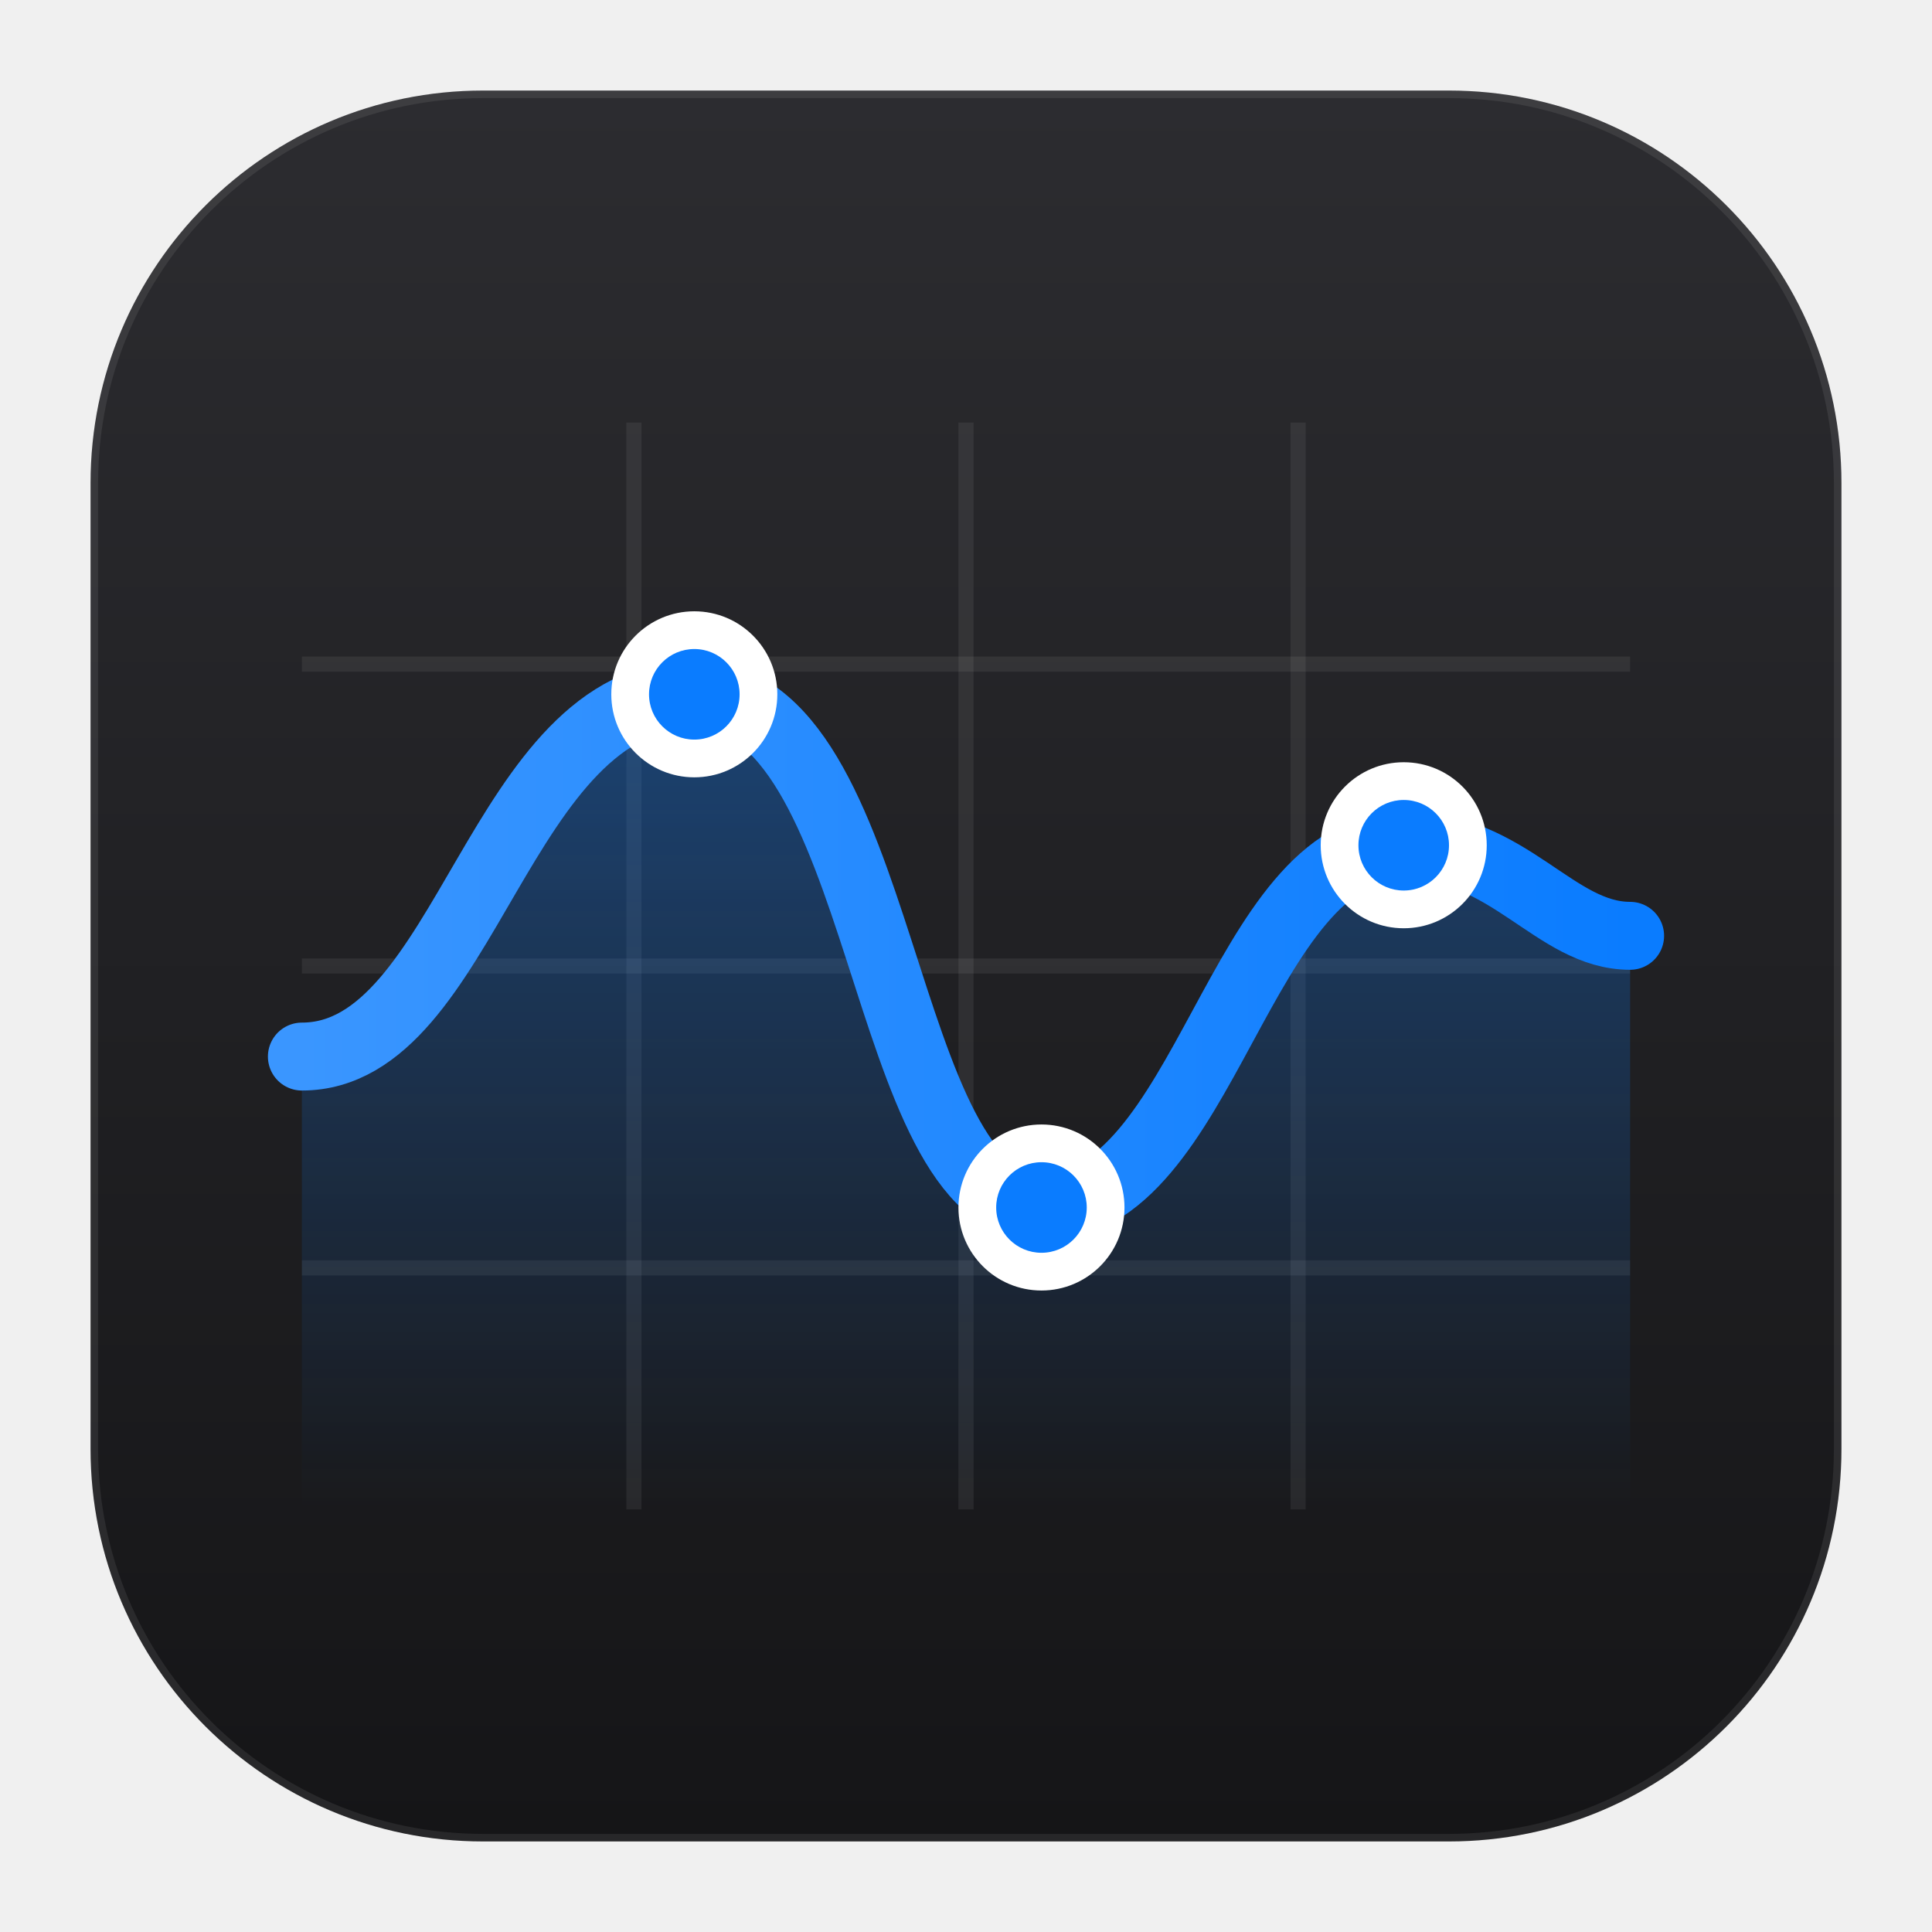
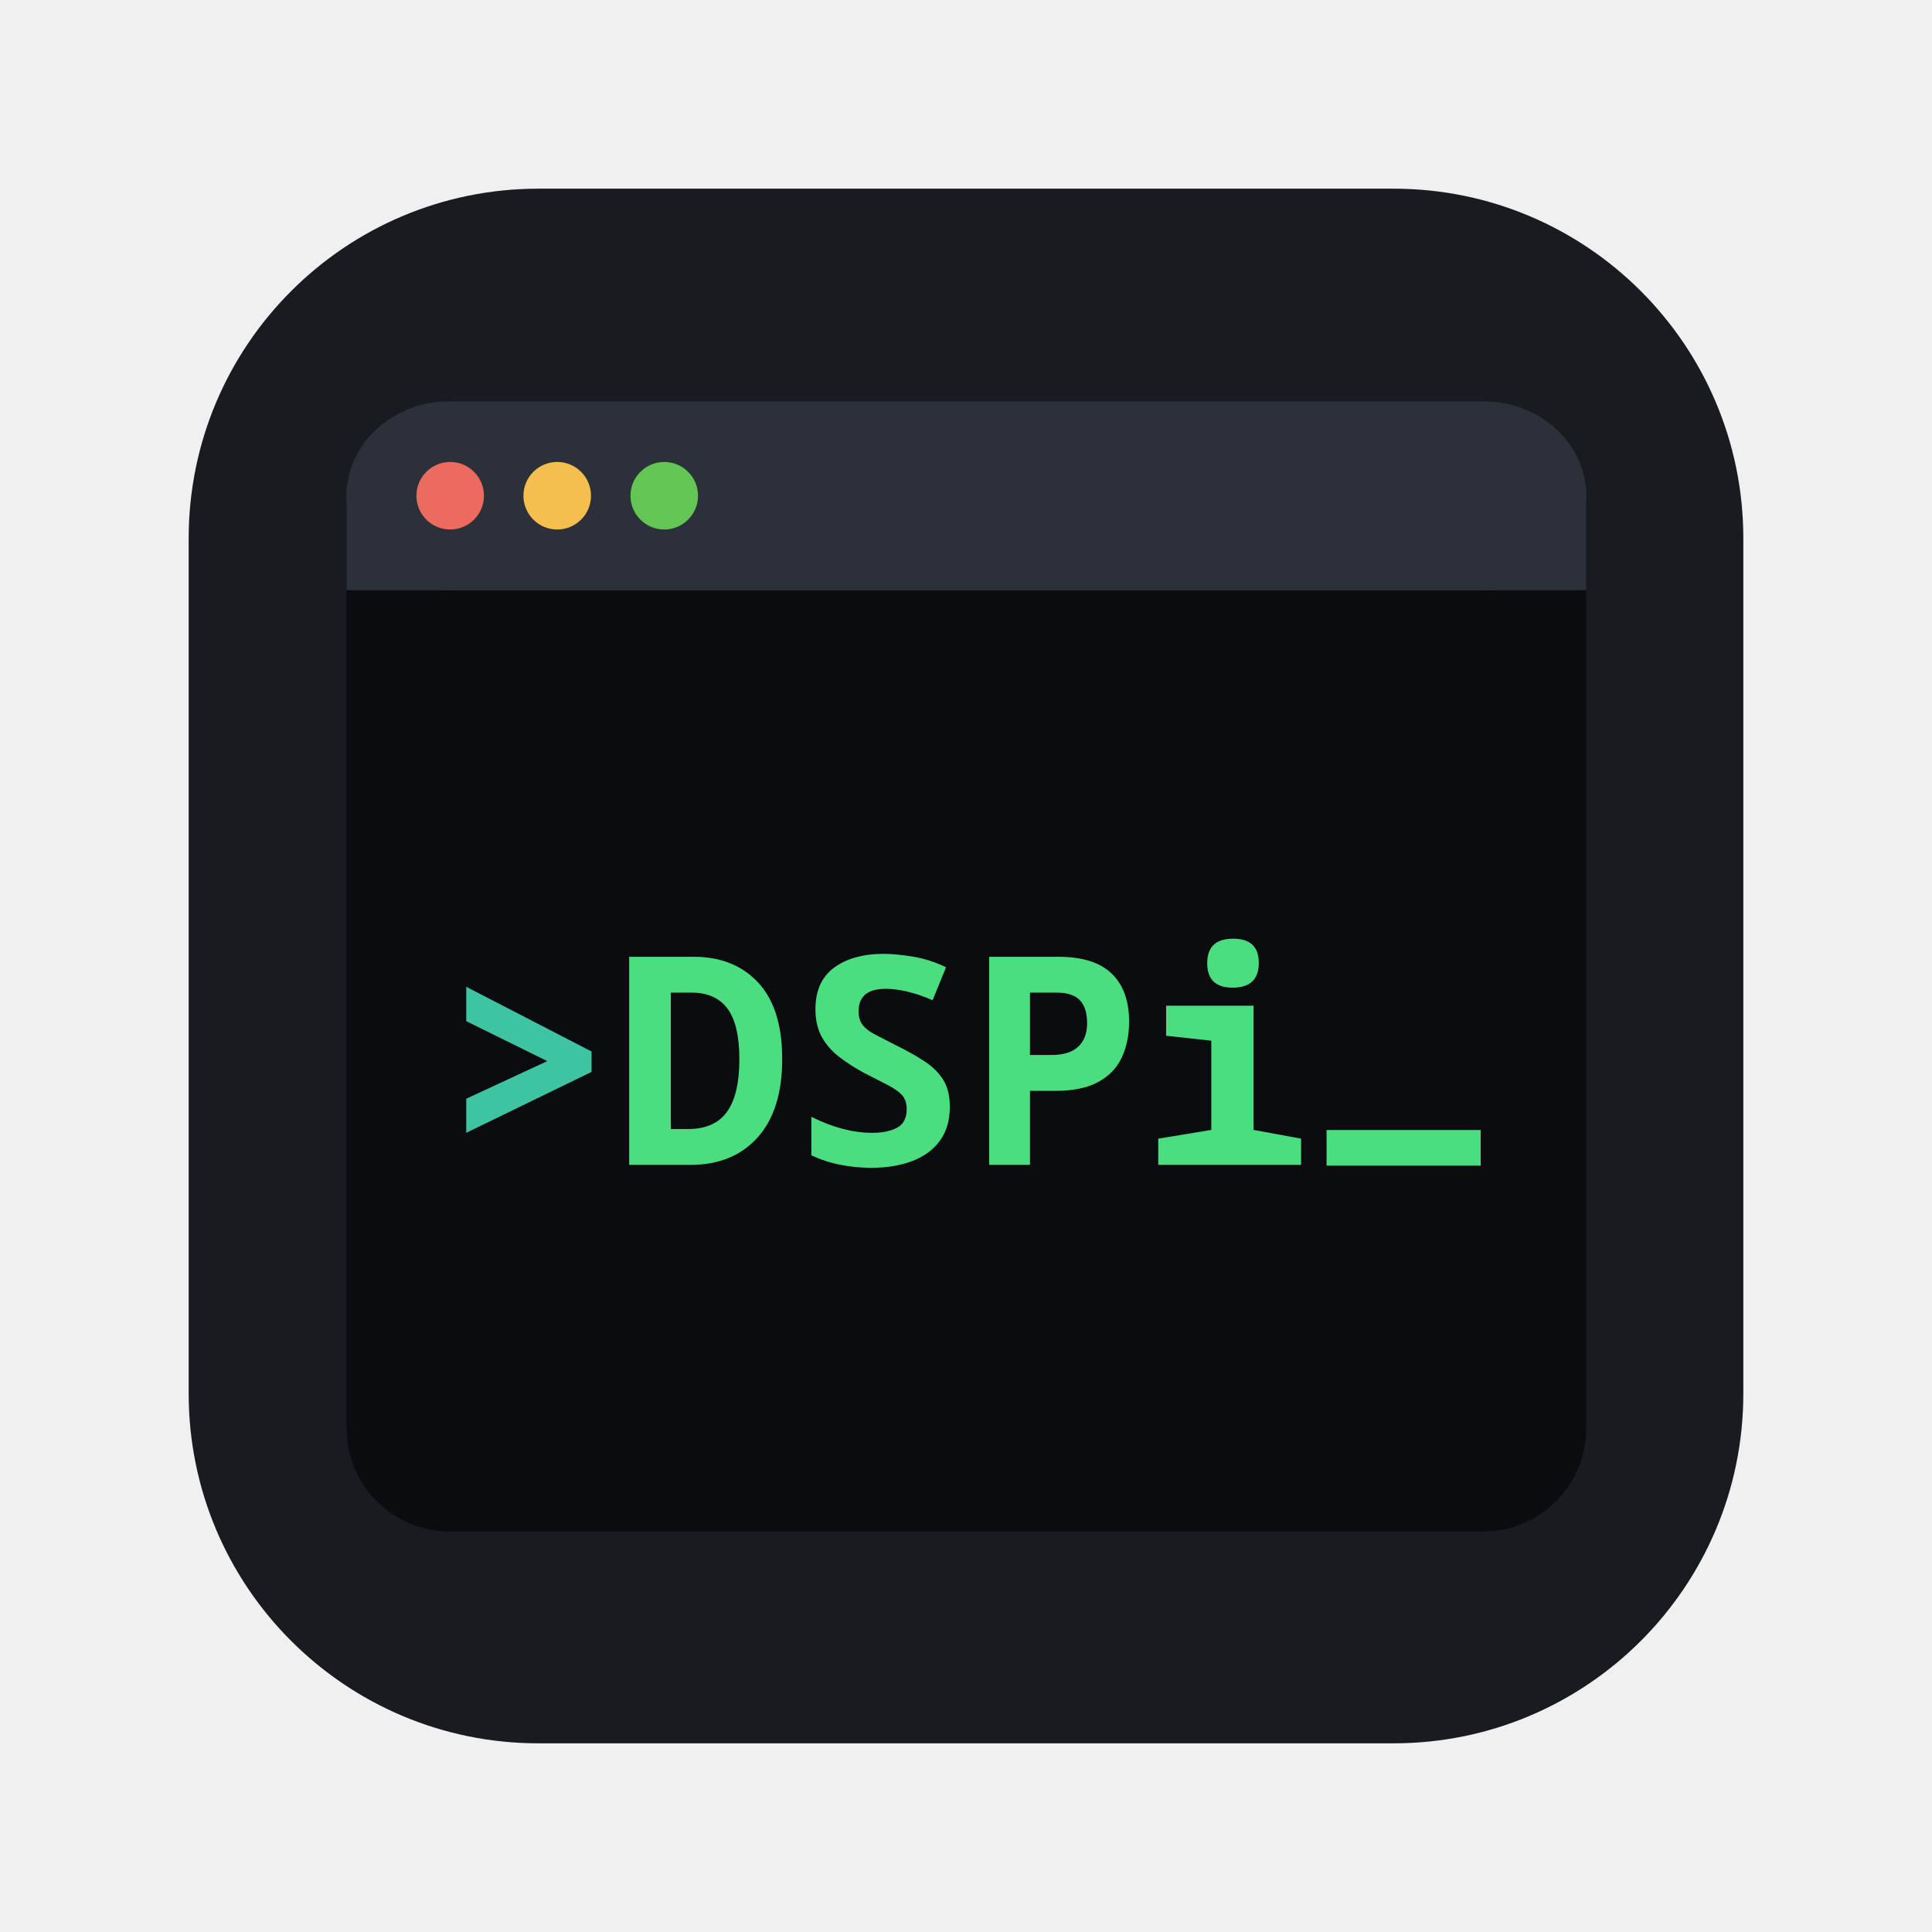
- <svg xmlns="http://www.w3.org/2000/svg" width="256" height="256" viewBox="0 0 256 256">
-   <defs>
-     <linearGradient id="bg" x1="0" y1="0" x2="0" y2="1">
-       <stop offset="0" stop-color="#2c2c30" />
-       <stop offset="1" stop-color="#151517" />
-     </linearGradient>
-     <linearGradient id="curve" x1="0" y1="0" x2="1" y2="0">
-       <stop offset="0" stop-color="#3a96ff" />
-       <stop offset="1" stop-color="#0a7cff" />
-     </linearGradient>
-     <linearGradient id="fill" x1="0" y1="0" x2="0" y2="1">
-       <stop offset="0" stop-color="#0a7cff" stop-opacity="0.35" />
-       <stop offset="1" stop-color="#0a7cff" stop-opacity="0" />
-     </linearGradient>
-   </defs>
-   <rect x="12" y="12" width="232" height="232" rx="52" fill="url(#bg)" />
-   <rect x="12.5" y="12.5" width="231" height="231" rx="51.5" fill="none" stroke="#ffffff" stroke-opacity="0.08" />
-   <g stroke="#ffffff" stroke-opacity="0.07" stroke-width="2">
-     <line x1="40" y1="128" x2="216" y2="128" />
-     <line x1="40" y1="88" x2="216" y2="88" />
-     <line x1="40" y1="168" x2="216" y2="168" />
-     <line x1="84" y1="56" x2="84" y2="200" />
-     <line x1="128" y1="56" x2="128" y2="200" />
-     <line x1="172" y1="56" x2="172" y2="200" />
+ <svg xmlns="http://www.w3.org/2000/svg" width="1024" height="1024" viewBox="0 0 1024 1024">
+   <clipPath id="tile">
+     <rect x="100" y="100" width="824" height="824" rx="185.4" />
+   </clipPath>
+   <g clip-path="url(#tile)">
+     <g transform="translate(100 100) scale(0.402344)">
+       <rect width="2048" height="2048" fill="#181b20" />
+       <rect x="208" y="280" width="1633" height="1489" rx="136" fill="#0a0c0f" />
+       <rect x="208" y="280" width="1633" height="249" rx="136" fill="#2c3038" />
+       <rect x="208" y="392" width="1633" height="137" fill="#2c3038" />
+       <ellipse cx="344.5" cy="404.5" rx="44.5" ry="44.5" fill="#ed6a5e" />
+       <ellipse cx="485.5" cy="404.5" rx="44.5" ry="44.5" fill="#f5bf4f" />
+       <ellipse cx="626.5" cy="404.5" rx="44.5" ry="44.5" fill="#62c554" />
+       <path transform="translate(333 1286) scale(0.384 -0.384)" d="M85 110V227L363 356L85 493V611L515 389V319Z" fill="#3ec4a0" />
+       <path transform="translate(563 1286) scale(0.384 -0.384)" d="M45 0V714H266Q405 714 487.5 625.5Q570 537 570 363Q570 188 485.5 94.0Q401 0 255 0ZM247 123Q338 123 380.5 182.0Q423 241 423 362Q423 482 382.0 536.5Q341 591 259 591H188V123Z" fill="#4ade80" />
+       <path transform="translate(793.4 1286) scale(0.384 -0.384)" d="M275 -10Q221 -10 168.5 0.5Q116 11 70 33V165Q126 137 178.0 123.5Q230 110 279 110Q331 110 364.0 127.5Q397 145 397 191Q397 223 379.5 241.0Q362 259 329.0 275.5Q296 292 250 316Q204 341 166.0 370.0Q128 399 106.0 438.5Q84 478 84 534Q84 630 148.5 677.0Q213 724 318 724Q360 724 418.0 714.5Q476 705 532 678L486 565Q437 586 397.0 595.0Q357 604 326 604Q277 604 254.5 584.0Q232 564 232 527Q232 498 246.0 480.0Q260 462 288.0 447.5Q316 433 359 411Q418 382 459.5 354.5Q501 327 523.0 291.0Q545 255 545 199Q545 130 511.5 83.5Q478 37 417.0 13.5Q356 -10 275 -10Z" fill="#4ade80" />
+       <path transform="translate(1023.8 1286) scale(0.384 -0.384)" d="M80 0V714H317Q440 714 500.0 656.5Q560 599 560 492Q560 421 534.5 367.5Q509 314 453.5 284.0Q398 254 308 254H220V0ZM293 377Q355 377 385.5 405.5Q416 434 416 486Q416 539 391.0 565.0Q366 591 312 591H220V377Z" fill="#4ade80" />
+       <path transform="translate(1254.2 1286) scale(0.384 -0.384)" d="M315 608Q228 608 228 692Q228 776 317 776Q405 776 405 693Q405 608 315 608ZM60 0V90L242 120V426L87 443V546H387V120L550 90V0Z" fill="#4ade80" />
+       <rect x="1499" y="1240" width="203" height="47" fill="#4ade80" />
+     </g>
  </g>
-   <path d="M40 140 C62 140 66 92 92 92 C118 92 116 160 138 160 C160 160 164 112 186 112 C200 112 206 124 216 124 L216 200 L40 200 Z" fill="url(#fill)" />
-   <path d="M40 140 C62 140 66 92 92 92 C118 92 116 160 138 160 C160 160 164 112 186 112 C200 112 206 124 216 124" fill="none" stroke="url(#curve)" stroke-width="9" stroke-linecap="round" />
-   <circle cx="92" cy="92" r="11" fill="#ffffff" />
-   <circle cx="92" cy="92" r="6" fill="#0a7cff" />
-   <circle cx="138" cy="160" r="11" fill="#ffffff" />
-   <circle cx="138" cy="160" r="6" fill="#0a7cff" />
-   <circle cx="186" cy="112" r="11" fill="#ffffff" />
-   <circle cx="186" cy="112" r="6" fill="#0a7cff" />
</svg>
